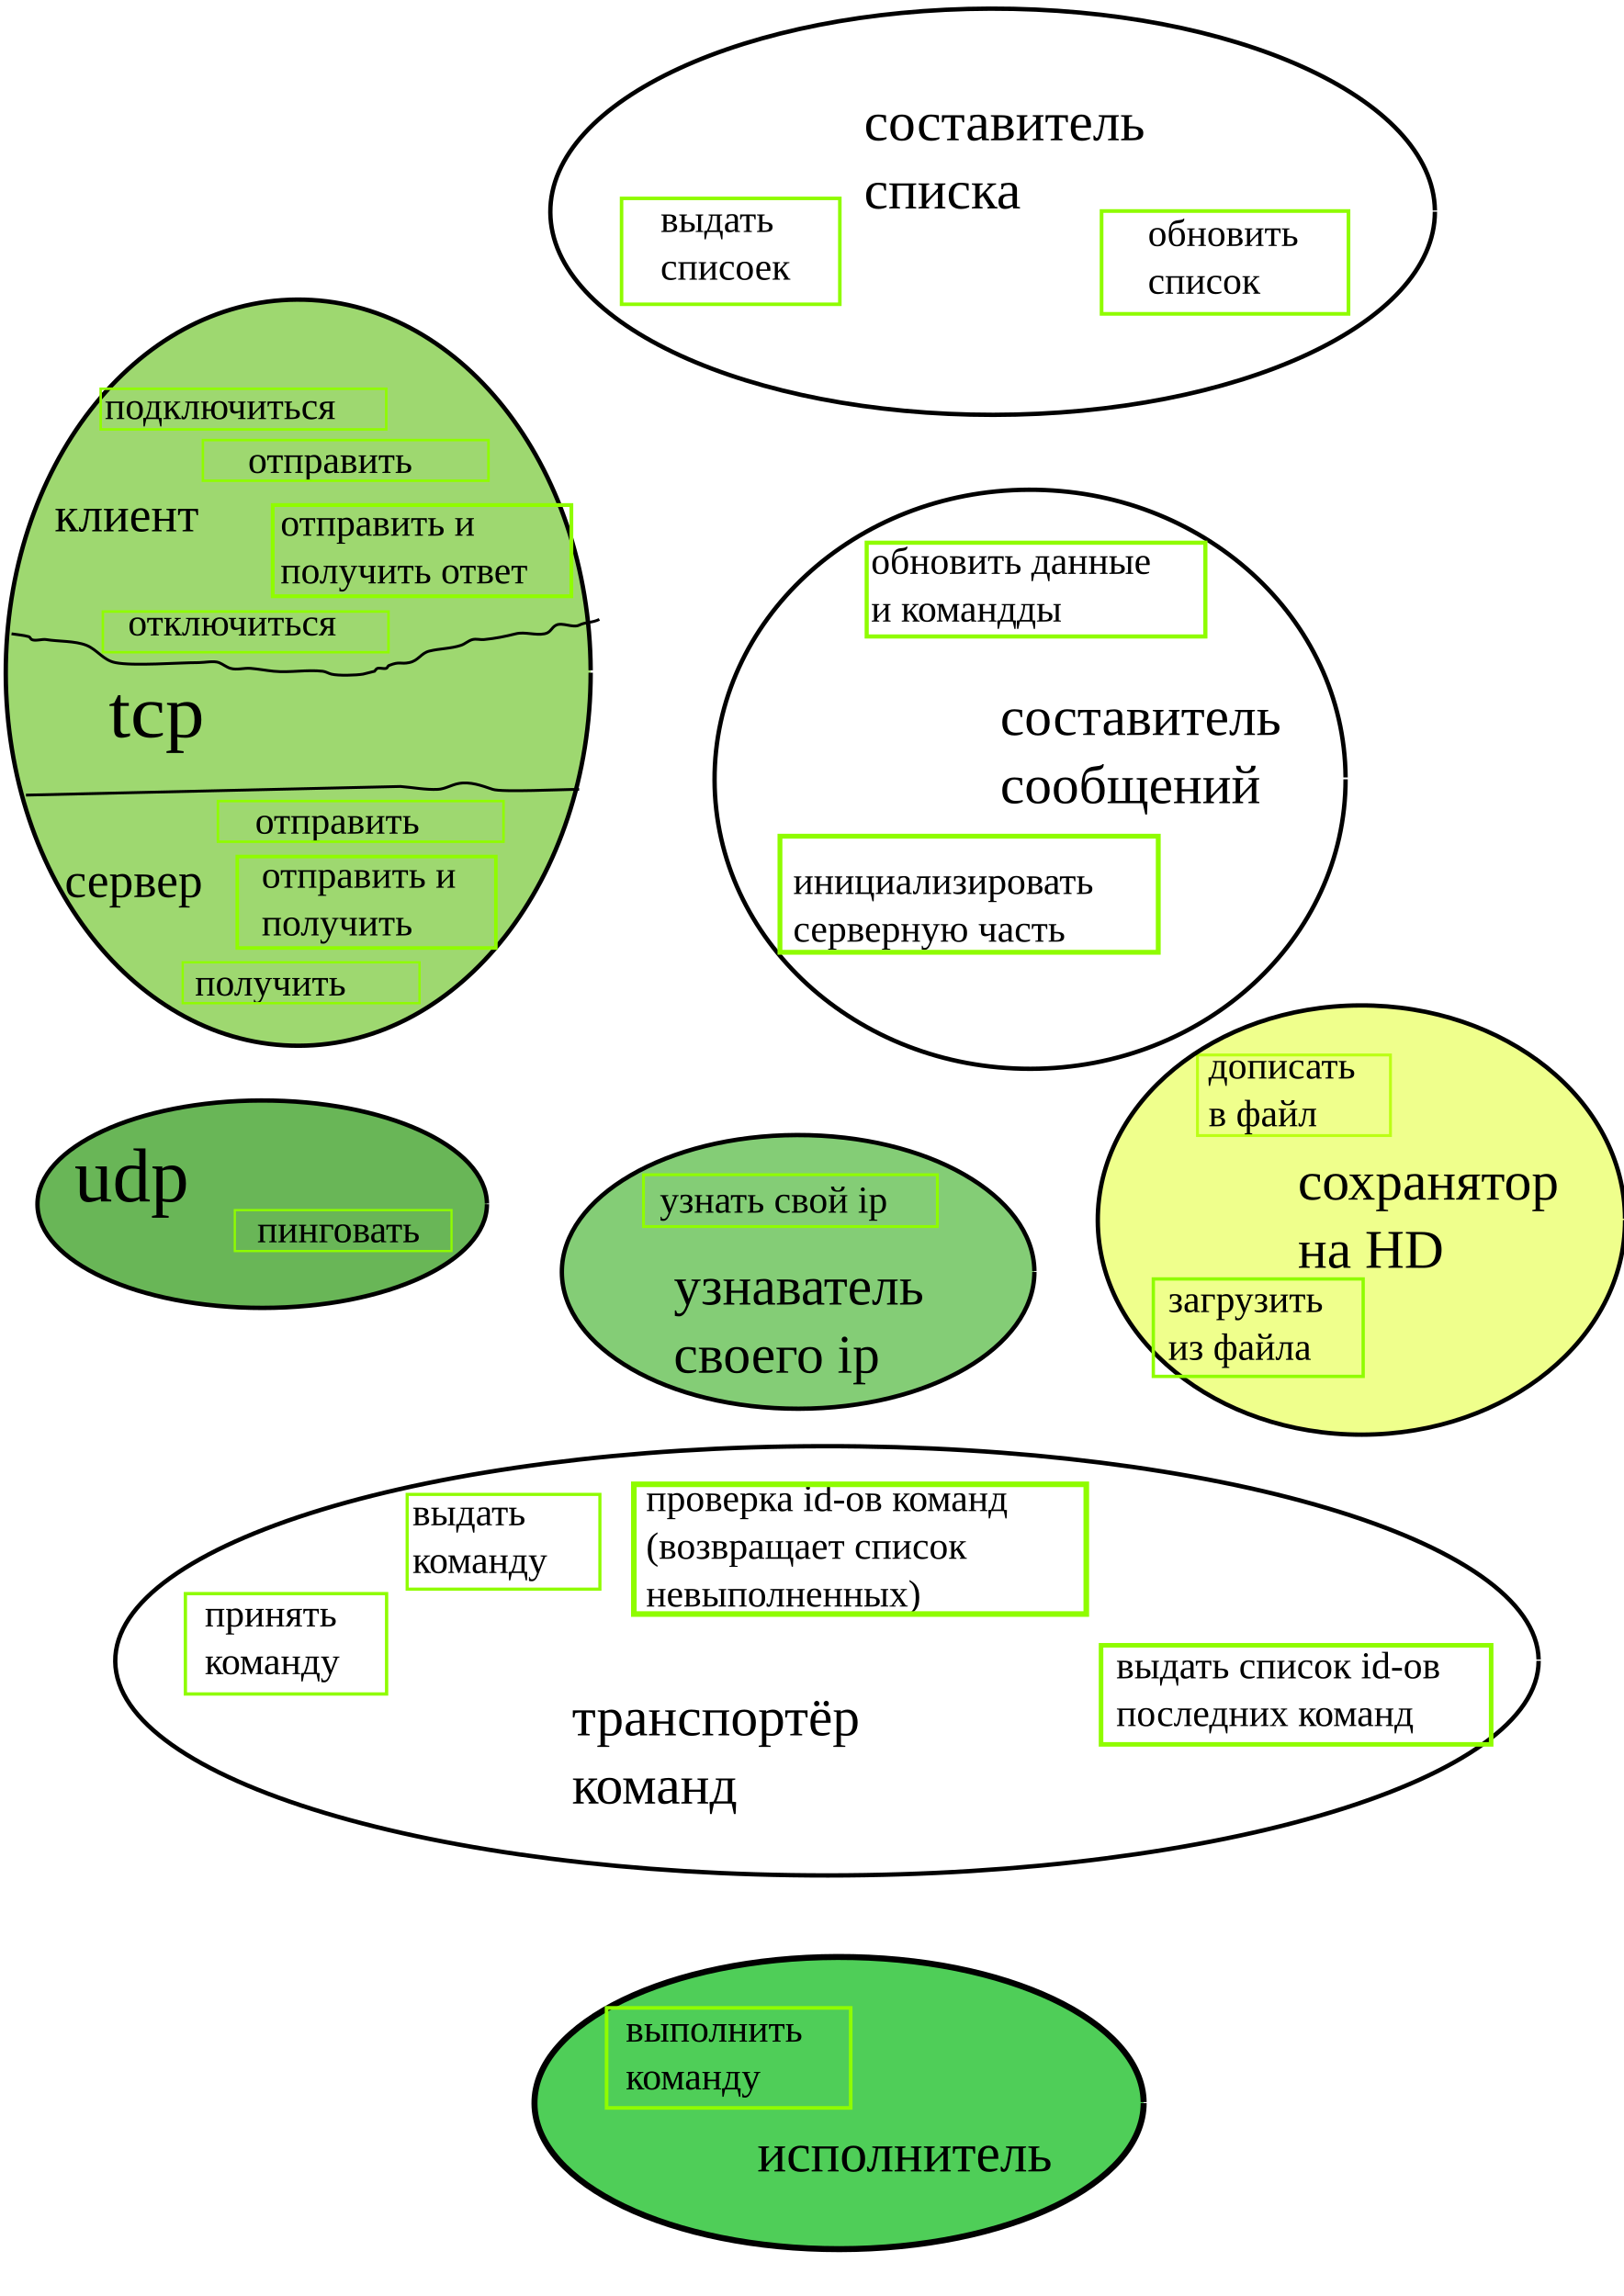
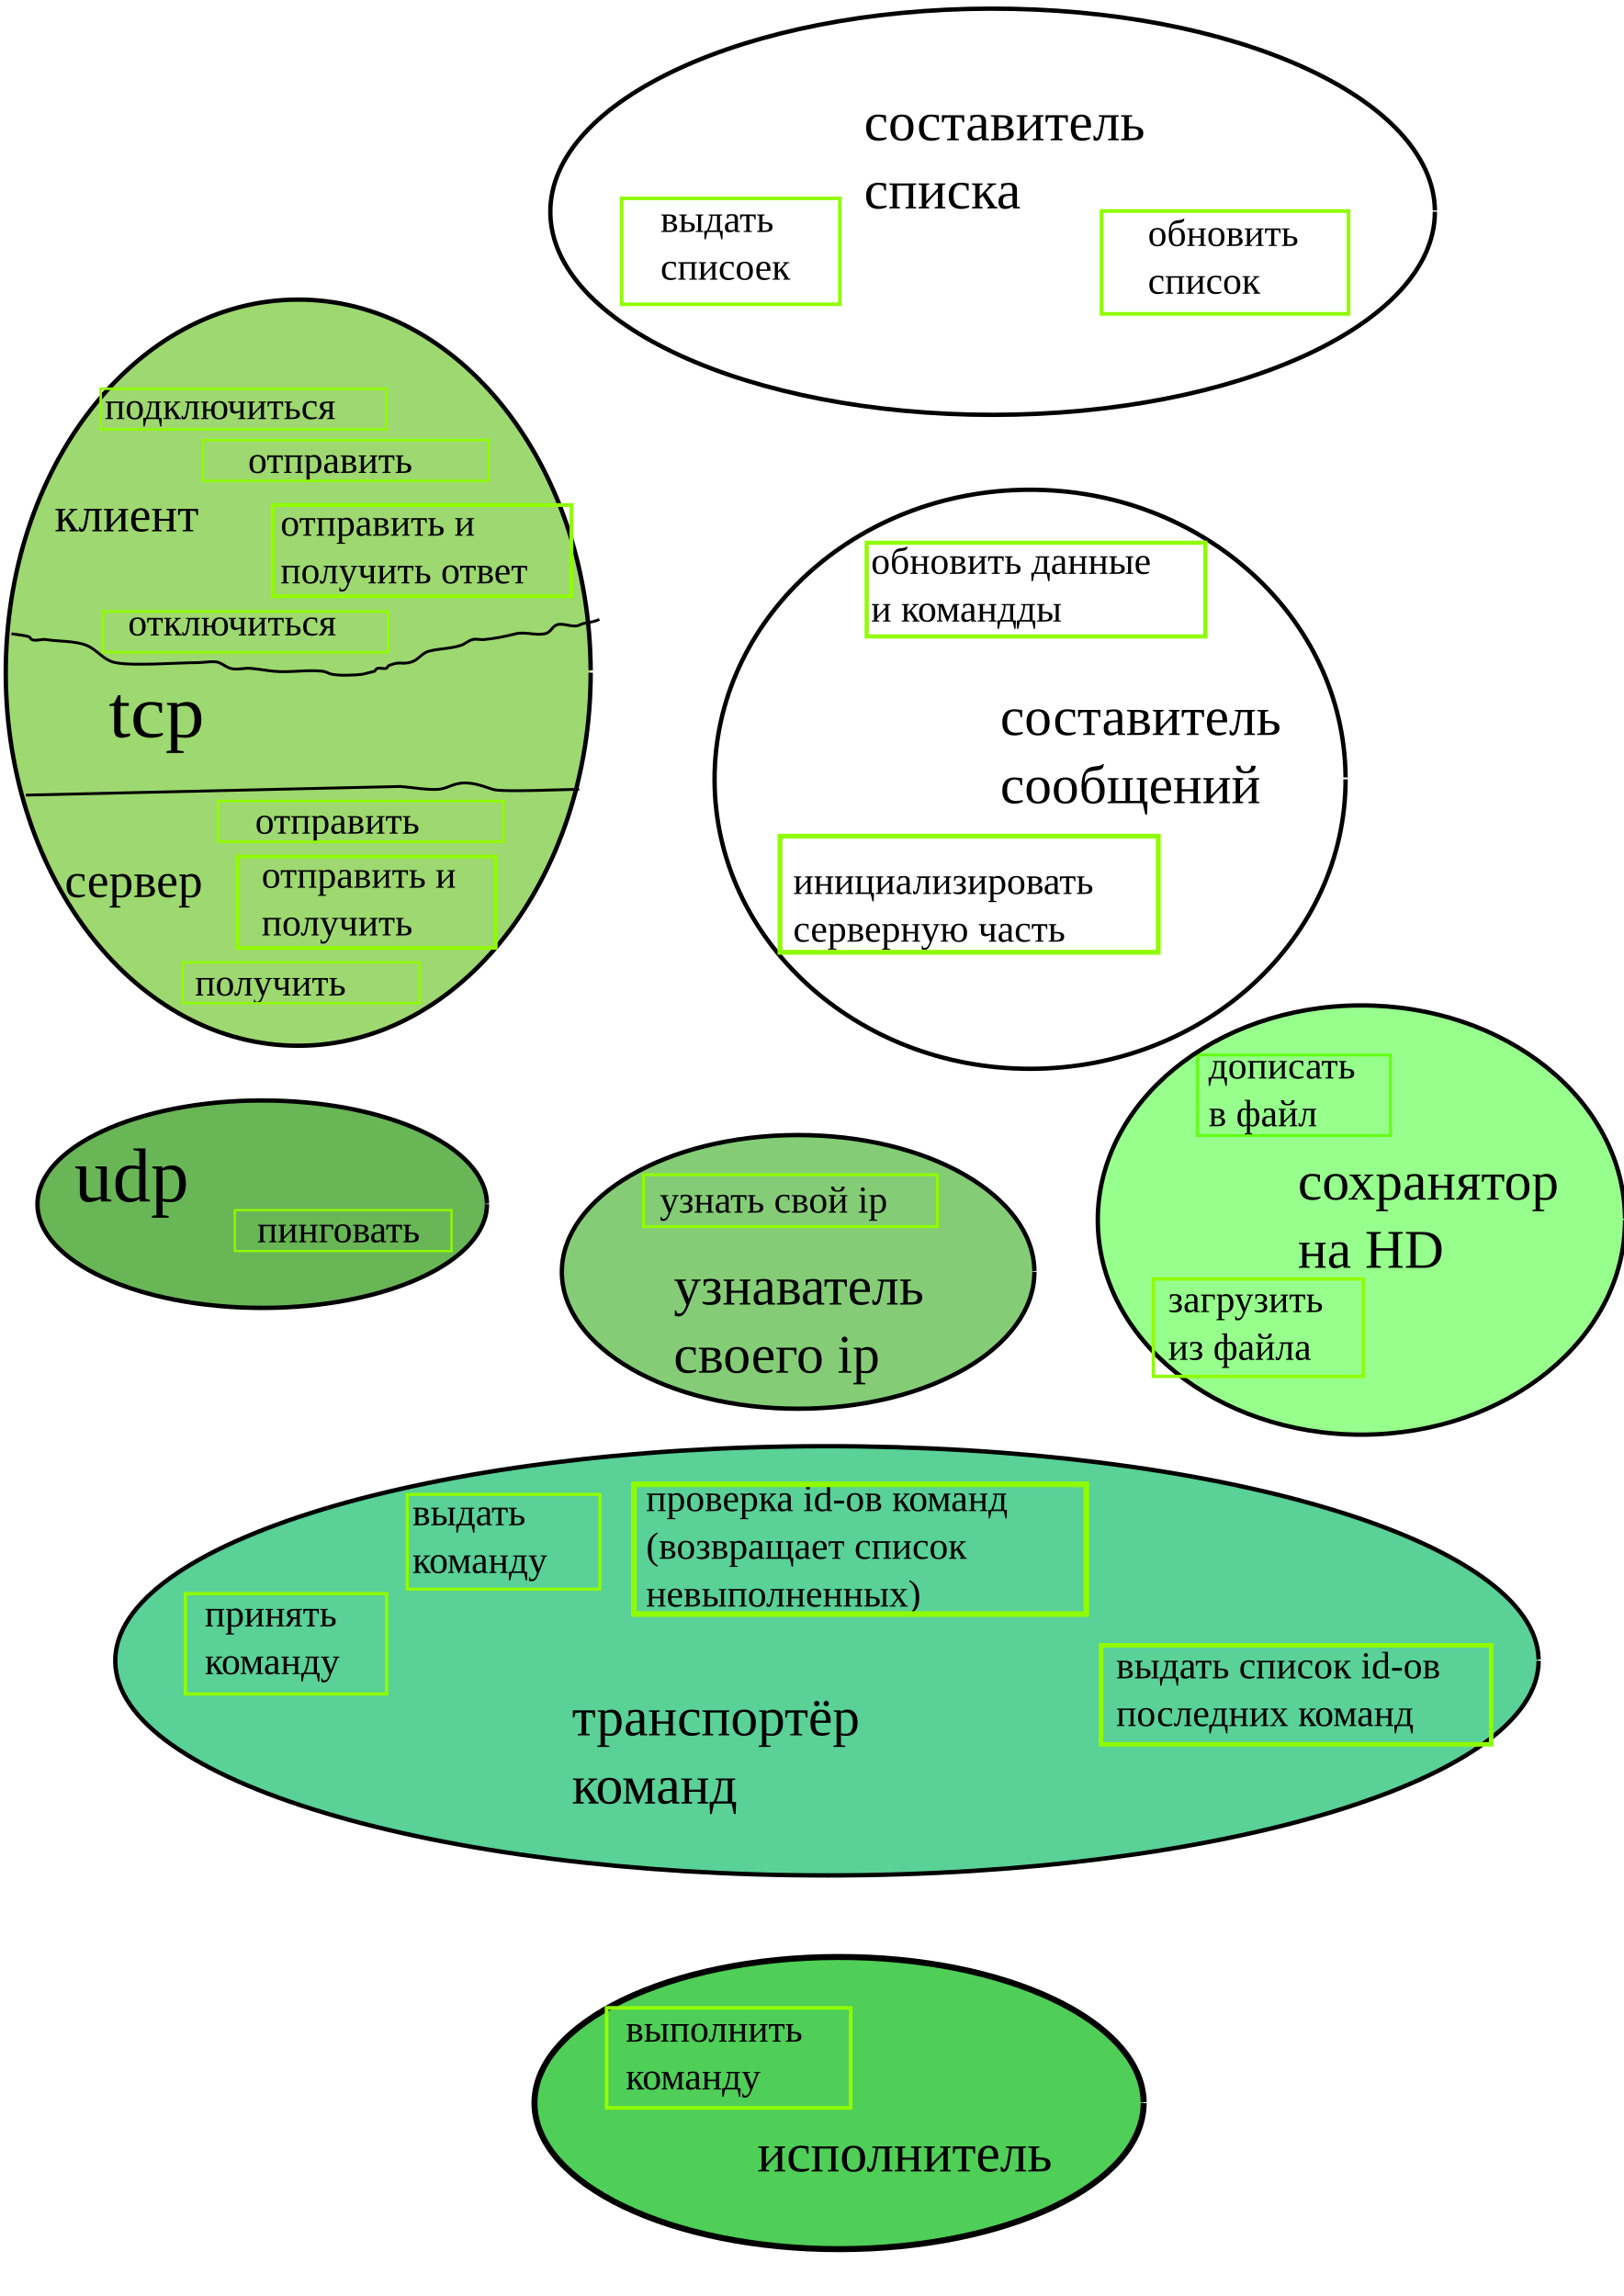
<svg xmlns="http://www.w3.org/2000/svg" width="210mm" height="297mm" viewBox="0 0 210 297" version="1.1" id="svg1">
  <defs id="defs1">
    <rect x="328.169" y="573.239" width="133.803" height="43.662" id="rect58" />
    <linearGradient id="swatch47">
      <stop style="stop-color:#000000;stop-opacity:1;" offset="0" id="stop47" />
    </linearGradient>
    <rect x="661.216" y="507.543" width="104.328" height="53.574" id="rect39" />
    <rect x="625.97" y="487.805" width="42.295" height="36.656" id="rect38" />
    <rect x="344.002" y="620.331" width="88.82" height="49.344" id="rect33" />
    <rect x="59.815" y="412.72" width="175.456" height="61.808" id="rect27" />
    <rect x="73.771" y="249.227" width="1.994" height="37.883" id="rect25" />
    <rect x="143.555" y="239.258" width="207.357" height="81.747" id="rect16" />
    <rect x="364.869" y="340.943" width="161.099" height="69.683" id="rect9" />
    <rect x="454.591" y="211.345" width="103.679" height="53.833" id="rect6" />
    <rect x="197.388" y="27.913" width="200.574" height="85.092" id="rect4" />
    <rect x="191.407" y="25.92" width="157.512" height="47.852" id="rect3" />
    <rect x="193.4" y="929.119" width="141.561" height="39.876" id="rect2" />
  </defs>
  <g id="layer1">
    <rect style="fill:#00ff00;fill-opacity:0;fill-rule:evenodd;stroke:#8ffc00;stroke-width:0.374;stroke-dasharray:none;stroke-opacity:1" id="rect52-47" width="24.958" height="10.425" x="154.875" y="136.466" />
    <text xml:space="preserve" transform="scale(0.2645833)" id="text2" style="text-align:start;writing-mode:lr-tb;direction:ltr;white-space:pre;shape-inside:url(#rect2);fill:#000000;font-size:18.667px" />
+     <path style="fill:#00b95f;fill-opacity:0.651;fill-rule:evenodd;stroke:#000000;stroke-width:0.565;stroke-dasharray:none;stroke-opacity:1" id="path48" d="m 198.996,214.834 a 92.045,27.763 0 0 1 -91.899,27.763 92.045,27.763 0 0 1 -92.191,-27.675 92.045,27.763 0 0 1 91.607,-27.85 92.045,27.763 0 0 1 92.481,27.586" />
    <path style="fill:#249409;fill-opacity:0.68;fill-rule:evenodd;stroke:#000000;stroke-width:0.565;stroke-dasharray:none;stroke-opacity:1" id="path49" d="M 62.978,155.769 A 29.067,13.415 0 0 1 33.957,169.184 29.067,13.415 0 0 1 4.845,155.811 29.067,13.415 0 0 1 33.773,142.353 29.067,13.415 0 0 1 62.978,155.684" />
    <text xml:space="preserve" transform="scale(0.2645833)" id="text3" style="font-size:18.667px;text-align:start;writing-mode:lr-tb;direction:ltr;white-space:pre;shape-inside:url(#rect3);fill:#000000" />
    <path style="fill:#00b90e;fill-opacity:0.689;fill-rule:evenodd;stroke:#000000;stroke-width:0.781;stroke-dasharray:none;stroke-opacity:1" id="path49-6" d="m 147.913,272.043 a 39.393,18.897 0 0 1 -39.331,18.897 39.393,18.897 0 0 1 -39.456,-18.838 39.393,18.897 0 0 1 39.206,-18.957 39.393,18.897 0 0 1 39.58,18.777" />
    <text xml:space="preserve" transform="matrix(0.2645833,0,0,0.2645833,59.15391,4.028248)" id="text4" style="font-size:26.667px;text-align:start;writing-mode:lr-tb;direction:ltr;white-space:pre;shape-inside:url(#rect4);shape-padding:1.41;fill:#000000">
-       <tspan x="198.799" y="53.344" id="tspan1">составитель </tspan>
-       <tspan x="198.799" y="86.678" id="tspan48">списка</tspan>
+       <tspan x="198.799" y="53.344" id="tspan2">составитель </tspan>
+       <tspan x="198.799" y="86.678" id="tspan3">списка</tspan>
    </text>
    <text xml:space="preserve" style="font-size:4.939px;text-align:start;writing-mode:lr-tb;direction:ltr;text-anchor:start;white-space:pre;inline-size:29.287;fill:#000000;stroke-width:0.265" x="70.162" y="81.24" id="text5" transform="translate(15.2628,-51.23452)">
-       <tspan x="70.162" y="81.24" id="tspan49">выдать </tspan>
-       <tspan x="70.162" y="87.413" id="tspan50">списоек</tspan>
+       <tspan x="70.162" y="81.24" id="tspan4">выдать </tspan>
+       <tspan x="70.162" y="87.413" id="tspan5">списоек</tspan>
    </text>
    <path style="fill:#52b900;fill-opacity:0.56;fill-rule:evenodd;stroke:#000000;stroke-width:0.565;stroke-dasharray:none;stroke-opacity:1" id="path47" d="M 76.394,87.014 A 37.824,48.259 0 0 1 38.629,135.273 37.824,48.259 0 0 1 0.745,87.167 37.824,48.259 0 0 1 38.39,38.756 37.824,48.259 0 0 1 76.393,86.709" />
    <text xml:space="preserve" transform="matrix(0.2645833,0,0,0.2645833,32.82583,-1.492083)" id="text9" style="font-size:26.667px;text-align:start;writing-mode:lr-tb;direction:ltr;white-space:pre;shape-inside:url(#rect9);fill:#000000">
-       <tspan x="364.869" y="364.964" id="tspan51">составитель </tspan>
-       <tspan x="364.869" y="398.297" id="tspan52">сообщений </tspan>
+       <tspan x="364.869" y="364.964" id="tspan6">составитель </tspan>
+       <tspan x="364.869" y="398.297" id="tspan7">сообщений </tspan>
    </text>
    <text xml:space="preserve" style="font-size:9.878px;text-align:start;writing-mode:lr-tb;direction:ltr;text-anchor:start;fill:#000000;stroke-width:0.538" x="13.711" y="97.786" id="text7" transform="scale(1.025651,0.9749907)">
      <tspan style="font-size:9.878px;stroke-width:0.538" x="13.711" y="97.786" id="tspan8">tcp</tspan>
    </text>
    <text xml:space="preserve" transform="matrix(0.2645833,0,0,0.2645833,28.18409,-28.55068)" id="text6" style="font-size:18.667px;text-align:start;writing-mode:lr-tb;direction:ltr;white-space:pre;shape-inside:url(#rect6);fill:#000000">
-       <tspan x="454.59" y="228.16" id="tspan53">обновить </tspan>
-       <tspan x="454.59" y="251.493" id="tspan54">список</tspan>
+       <tspan x="454.59" y="228.16" id="tspan9">обновить </tspan>
+       <tspan x="454.59" y="251.493" id="tspan12">список</tspan>
    </text>
    <text xml:space="preserve" style="font-size:7.056px;text-align:start;writing-mode:lr-tb;direction:ltr;text-anchor:start;fill:#000000;stroke-width:0.265" x="73.976" y="224.474" id="text10">
      <tspan id="tspan10" style="font-size:7.056px;stroke-width:0.265" x="73.976" y="224.474">транспортёр</tspan>
      <tspan style="font-size:7.056px;stroke-width:0.265" x="73.976" y="233.294" id="tspan11">команд</tspan>
    </text>
    <text xml:space="preserve" style="font-size:7.056px;text-align:start;writing-mode:lr-tb;direction:ltr;text-anchor:start;fill:#000000;stroke-width:0.265" x="97.942" y="280.882" id="text12">
      <tspan style="font-size:7.056px;stroke-width:0.265" x="97.942" y="280.882" id="tspan13">исполнитель</tspan>
    </text>
    <text xml:space="preserve" style="font-size:9.878px;text-align:start;writing-mode:lr-tb;direction:ltr;text-anchor:start;fill:#000000;stroke-width:0.265" x="9.621" y="155.411" id="text14">
      <tspan id="tspan14" style="font-size:9.878px;stroke-width:0.265" x="9.621" y="155.411">udp</tspan>
    </text>
    <text xml:space="preserve" style="font-size:4.939px;text-align:start;writing-mode:lr-tb;direction:ltr;text-anchor:start;fill:#000000;stroke-width:0.265" x="33.26" y="160.693" id="text15">
      <tspan id="tspan15" style="stroke-width:0.265" x="33.26" y="160.693">пинговать</tspan>
    </text>
    <text xml:space="preserve" transform="matrix(0.2645833,0,0,0.2645833,-24.43192,-13.54577)" id="text16" style="font-size:18.667px;text-align:start;writing-mode:lr-tb;direction:ltr;white-space:pre;shape-inside:url(#rect16);fill:#000000;stroke-width:5.915;stroke-dasharray:none">
-       <tspan x="143.555" y="256.072" id="tspan55">подключиться</tspan>
+       <tspan x="143.555" y="256.072" id="tspan16">подключиться</tspan>
    </text>
-     <path style="fill:#e0ff28;fill-opacity:0.534;fill-rule:evenodd;stroke:#000000;stroke-width:0.565;stroke-dasharray:none;stroke-opacity:1" id="path51" d="m 210.176,157.818 a 34.098,27.763 0 0 1 -34.044,27.763 34.098,27.763 0 0 1 -34.152,-27.675 34.098,27.763 0 0 1 33.935,-27.85 34.098,27.763 0 0 1 34.259,27.586" />
+     <path style="fill:#3dff28;fill-opacity:0.534;fill-rule:evenodd;stroke:#000000;stroke-width:0.565;stroke-dasharray:none;stroke-opacity:1" id="path51" d="m 210.176,157.818 a 34.098,27.763 0 0 1 -34.044,27.763 34.098,27.763 0 0 1 -34.152,-27.675 34.098,27.763 0 0 1 33.935,-27.85 34.098,27.763 0 0 1 34.259,27.586" />
    <text xml:space="preserve" style="font-size:4.939px;text-align:start;writing-mode:lr-tb;direction:ltr;text-anchor:start;fill:#000000;stroke-width:0.265" x="36.272" y="69.287" id="text17">
      <tspan id="tspan17" style="stroke-width:0.265" x="36.272" y="69.287">отправить и</tspan>
      <tspan style="stroke-width:0.265" x="36.272" y="75.461" id="tspan18">получить ответ</tspan>
    </text>
    <text xml:space="preserve" style="font-size:6.35px;text-align:start;writing-mode:lr-tb;direction:ltr;text-anchor:start;fill:#000000;stroke-width:0.265" x="7.065" y="68.723" id="text19">
      <tspan style="stroke-width:0.265" x="7.065" y="68.723" id="tspan24">клиент</tspan>
    </text>
    <text xml:space="preserve" transform="scale(0.2645833)" id="text25" style="fill:#000000;text-align:start;writing-mode:lr-tb;text-orientation:auto;direction:ltr;font-size:24px;white-space:pre;shape-inside:url(#rect25)" />
    <text xml:space="preserve" style="font-size:4.939px;text-align:start;writing-mode:lr-tb;direction:ltr;text-anchor:start;fill:#000000;stroke-width:0.265" x="16.556" y="82.192" id="text26">
      <tspan id="tspan26" style="stroke-width:0.265" x="16.556" y="82.192">отключиться</tspan>
    </text>
    <text xml:space="preserve" transform="matrix(0.2645833,0,0,0.2645833,-7.460416,1.119062)" id="text27" style="font-size:24px;text-align:start;writing-mode:lr-tb;direction:ltr;white-space:pre;shape-inside:url(#rect27);fill:#000000">
-       <tspan x="59.814" y="434.339" id="tspan56">сервер</tspan>
+       <tspan x="59.814" y="434.339" id="tspan19">сервер</tspan>
    </text>
    <text xml:space="preserve" style="font-size:4.939px;text-align:start;writing-mode:lr-tb;direction:ltr;text-anchor:start;fill:#000000;stroke-width:0.265" x="25.22" y="128.775" id="text28">
      <tspan style="stroke-width:0.265" x="25.22" y="128.775" id="tspan29">получить</tspan>
    </text>
    <text xml:space="preserve" style="font-size:4.939px;text-align:start;writing-mode:lr-tb;direction:ltr;text-anchor:start;fill:#000000;stroke-width:0.265" x="26.484" y="210.384" id="text32">
      <tspan id="tspan32" style="stroke-width:0.265" x="26.484" y="210.384">принять </tspan>
      <tspan style="stroke-width:0.265" x="26.484" y="216.557" id="tspan33">команду</tspan>
    </text>
    <text xml:space="preserve" transform="matrix(0.2645833,0,0,0.2645833,-37.6751,28.7226)" id="text33" style="font-size:18.667px;text-align:start;writing-mode:lr-tb;direction:ltr;white-space:pre;shape-inside:url(#rect33);fill:#000000">
-       <tspan x="344.002" y="637.144" id="tspan57">выдать </tspan>
-       <tspan x="344.002" y="660.478" id="tspan58">команду</tspan>
+       <tspan x="344.002" y="637.144" id="tspan20">выдать </tspan>
+       <tspan x="344.002" y="660.478" id="tspan21">команду</tspan>
    </text>
    <text xml:space="preserve" style="font-size:4.939px;text-align:start;writing-mode:lr-tb;direction:ltr;text-anchor:start;white-space:pre;inline-size:50.776;fill:#000000;stroke-width:0.265" x="163.383" y="182.034" id="text35" transform="translate(-19.02406,35.06396)">
-       <tspan x="163.383" y="182.034" id="tspan59">выдать список id-ов </tspan>
-       <tspan x="163.383" y="188.208" id="tspan60">последних команд</tspan>
+       <tspan x="163.383" y="182.034" id="tspan22">выдать список id-ов </tspan>
+       <tspan x="163.383" y="188.208" id="tspan23">последних команд</tspan>
    </text>
    <text xml:space="preserve" style="font-size:4.939px;text-align:start;writing-mode:lr-tb;direction:ltr;text-anchor:start;white-space:pre;inline-size:75.073;fill:#000000;stroke-width:0.265" x="145.478" y="148.462" id="text36" transform="translate(-61.92145,47.00062)">
-       <tspan x="145.478" y="148.462" id="tspan61">проверка id-ов команд </tspan>
-       <tspan x="145.478" y="154.636" id="tspan62">(возвращает список </tspan>
-       <tspan x="145.478" y="160.81" id="tspan63">невыполненных)</tspan>
+       <tspan x="145.478" y="148.462" id="tspan25">проверка id-ов команд </tspan>
+       <tspan x="145.478" y="154.636" id="tspan27">(возвращает список </tspan>
+       <tspan x="145.478" y="160.81" id="tspan28">невыполненных)</tspan>
    </text>
    <path style="fill:#5fbe4d;fill-opacity:0.767;fill-rule:evenodd;stroke:#000000;stroke-width:0.565;stroke-dasharray:none;stroke-opacity:1" id="path59" d="m 133.782,164.526 a 30.558,17.701 0 0 1 -30.509,17.701 30.558,17.701 0 0 1 -30.606,-17.645 30.558,17.701 0 0 1 30.412,-17.757 30.558,17.701 0 0 1 30.702,17.589" />
    <text xml:space="preserve" style="font-size:4.939px;text-align:start;writing-mode:lr-tb;direction:ltr;text-anchor:start;fill:#000000;stroke-width:0.265" x="80.928" y="264.102" id="text37">
      <tspan id="tspan37" style="font-size:4.939px;stroke-width:0.265" x="80.928" y="264.102">выполнить </tspan>
      <tspan style="font-size:4.939px;stroke-width:0.265" x="80.928" y="270.276" id="tspan38">команду</tspan>
    </text>
    <text xml:space="preserve" transform="scale(0.2645833)" id="text38" style="fill:#000000;text-align:start;writing-mode:lr-tb;text-orientation:auto;direction:ltr;font-size:26.667px;white-space:pre;shape-inside:url(#rect38)" />
    <text xml:space="preserve" style="font-size:7.056px;text-align:start;writing-mode:lr-tb;direction:ltr;text-anchor:start;white-space:pre;inline-size:43.372;fill:#000000;stroke-width:0.265" x="108.176" y="124.589" id="text42" transform="translate(59.68333,30.58771)">
-       <tspan x="108.176" y="124.589" id="tspan64">сохранятор </tspan>
-       <tspan x="108.176" y="133.408" id="tspan65">на HD</tspan>
+       <tspan x="108.176" y="124.589" id="tspan30">сохранятор </tspan>
+       <tspan x="108.176" y="133.408" id="tspan31">на HD</tspan>
    </text>
    <text xml:space="preserve" style="font-size:4.939px;text-align:start;writing-mode:lr-tb;direction:ltr;text-anchor:start;white-space:pre;inline-size:27.018;fill:#000000;stroke-width:0.265" x="91.39" y="142.121" id="text43" transform="translate(59.68333,27.60354)">
-       <tspan x="91.39" y="142.121" id="tspan66">загрузить </tspan>
-       <tspan x="91.39" y="148.295" id="tspan67">из файла</tspan>
+       <tspan x="91.39" y="142.121" id="tspan34">загрузить </tspan>
+       <tspan x="91.39" y="148.295" id="tspan35">из файла</tspan>
    </text>
    <text xml:space="preserve" style="font-size:4.939px;text-align:start;writing-mode:lr-tb;direction:ltr;text-anchor:start;white-space:pre;inline-size:24.054;fill:#000000;stroke-width:0.265" x="123.47" y="139.883" id="text44" transform="translate(32.82583,-0.3730207)">
-       <tspan x="123.47" y="139.883" id="tspan68">дописать </tspan>
-       <tspan x="123.47" y="146.056" id="tspan69">в файл</tspan>
+       <tspan x="123.47" y="139.883" id="tspan36">дописать </tspan>
+       <tspan x="123.47" y="146.056" id="tspan39">в файл</tspan>
    </text>
    <text xml:space="preserve" style="font-size:4.939px;text-align:start;writing-mode:lr-tb;direction:ltr;text-anchor:start;white-space:pre;inline-size:51.532;fill:#000000;stroke-width:0.265;stroke-dasharray:none" x="104.073" y="106.684" id="text45" transform="translate(-1.492084,8.952499)">
-       <tspan x="104.073" y="106.684" id="tspan70">инициализировать </tspan>
-       <tspan x="104.073" y="112.858" id="tspan71">серверную часть</tspan>
+       <tspan x="104.073" y="106.684" id="tspan40">инициализировать </tspan>
+       <tspan x="104.073" y="112.858" id="tspan41">серверную часть</tspan>
    </text>
    <text xml:space="preserve" style="font-size:4.939px;text-align:start;writing-mode:lr-tb;direction:ltr;text-anchor:start;white-space:pre;inline-size:43.753;fill:#000000;stroke-width:0.265" x="111.906" y="68.636" id="text46" transform="translate(0.7486195,5.593839)">
-       <tspan x="111.906" y="68.636" id="tspan72">обновить данные </tspan>
-       <tspan x="111.906" y="74.809" id="tspan73">и командды</tspan>
+       <tspan x="111.906" y="68.636" id="tspan42">обновить данные </tspan>
+       <tspan x="111.906" y="74.809" id="tspan43">и командды</tspan>
    </text>
    <text xml:space="preserve" style="font-size:4.939px;text-align:start;writing-mode:lr-tb;direction:ltr;text-anchor:start;fill:#000000;stroke-width:0.265" x="32.08" y="61.175" id="text47">
      <tspan id="tspan47" style="stroke-width:0.265" x="32.08" y="61.175">отправить</tspan>
    </text>
    <text xml:space="preserve" style="font-size:4.939px;text-align:start;writing-mode:lr-tb;direction:ltr;text-anchor:start;fill:#000000;stroke-width:0.265" x="33.836" y="114.83" id="text17-3">
      <tspan id="tspan17-5" style="stroke-width:0.265" x="33.836" y="114.83">отправить и</tspan>
      <tspan style="stroke-width:0.265" x="33.836" y="121.003" id="tspan18-6">получить</tspan>
    </text>
    <text xml:space="preserve" style="font-size:4.939px;text-align:start;writing-mode:lr-tb;direction:ltr;text-anchor:start;fill:#000000;stroke-width:0.265" x="32.996" y="107.836" id="text47-2">
      <tspan id="tspan47-9" style="stroke-width:0.265" x="32.996" y="107.836">отправить</tspan>
    </text>
-     <path style="fill:#b9009e;fill-opacity:0;fill-rule:evenodd;stroke:#000000;stroke-width:0.565;stroke-dasharray:none;stroke-opacity:1" id="path48" d="m 198.996,214.834 a 92.045,27.763 0 0 1 -91.899,27.763 92.045,27.763 0 0 1 -92.191,-27.675 92.045,27.763 0 0 1 91.607,-27.85 92.045,27.763 0 0 1 92.481,27.586" />
    <rect style="fill:#00ff00;fill-opacity:0;fill-rule:evenodd;stroke:#8ffc00;stroke-width:0.727;stroke-dasharray:none;stroke-opacity:1" id="rect52-66" width="58.517" height="16.78" x="81.978" y="192.004" />
    <path style="fill:#b9009e;fill-opacity:0;fill-rule:evenodd;stroke:#000000;stroke-width:0.565;stroke-dasharray:none;stroke-opacity:1" id="path50" d="m 174.029,100.803 a 40.805,37.452 0 0 1 -40.741,37.452 40.805,37.452 0 0 1 -40.87,-37.333 40.805,37.452 0 0 1 40.611,-37.57 40.805,37.452 0 0 1 40.999,37.214" />
    <path style="fill:#b9009e;fill-opacity:0;fill-rule:evenodd;stroke:#000000;stroke-width:0.565;stroke-dasharray:none;stroke-opacity:1" id="path52" d="M 185.581,27.39 A 57.202,26.272 0 0 1 128.469,53.662 57.202,26.272 0 0 1 71.177,27.473 57.202,26.272 0 0 1 128.107,1.118 57.202,26.272 0 0 1 185.58,27.223" />
    <rect style="fill:#00ff00;fill-opacity:0;fill-rule:evenodd;stroke:#8ffc00;stroke-width:0.323;stroke-dasharray:none;stroke-opacity:1" id="rect52" width="36.934" height="5.259" x="13.022" y="50.287" />
    <rect style="fill:#00ff00;fill-opacity:0;fill-rule:evenodd;stroke:#8ffc00;stroke-width:0.323;stroke-dasharray:none;stroke-opacity:1" id="rect52-9" width="36.934" height="5.259" x="26.24" y="56.928" />
    <rect style="fill:#00ff00;fill-opacity:0;fill-rule:evenodd;stroke:#8ffc00;stroke-width:0.495;stroke-dasharray:none;stroke-opacity:1" id="rect52-2" width="38.626" height="11.795" x="35.27" y="65.331" />
    <rect style="fill:#00ff00;fill-opacity:0;fill-rule:evenodd;stroke:#8ffc00;stroke-width:0.323;stroke-dasharray:none;stroke-opacity:1" id="rect52-92" width="36.934" height="5.259" x="13.305" y="79.108" />
    <rect style="fill:#00ff00;fill-opacity:0;fill-rule:evenodd;stroke:#8ffc00;stroke-width:0.323;stroke-dasharray:none;stroke-opacity:1" id="rect52-5" width="36.934" height="5.259" x="28.185" y="103.621" />
    <rect style="fill:#00ff00;fill-opacity:0;fill-rule:evenodd;stroke:#8ffc00;stroke-width:0.461;stroke-dasharray:none;stroke-opacity:1" id="rect52-97" width="33.442" height="11.828" x="30.688" y="110.8" />
    <rect style="fill:#00ff00;fill-opacity:0;fill-rule:evenodd;stroke:#8ffc00;stroke-width:0.295;stroke-dasharray:none;stroke-opacity:1" id="rect52-93" width="30.627" height="5.287" x="23.632" y="124.479" />
    <rect style="fill:#00ff00;fill-opacity:0;fill-rule:evenodd;stroke:#8ffc00;stroke-width:0.283;stroke-dasharray:none;stroke-opacity:1" id="rect52-8" width="28.031" height="5.299" x="30.367" y="156.533" />
    <rect style="fill:#00ff00;fill-opacity:0;fill-rule:evenodd;stroke:#8ffc00;stroke-width:0.535;stroke-dasharray:none;stroke-opacity:1" id="rect52-6" width="43.803" height="12.128" x="112.093" y="70.203" />
    <rect style="fill:#00ff00;fill-opacity:0;fill-rule:evenodd;stroke:#8ffc00;stroke-width:0.629;stroke-dasharray:none;stroke-opacity:1" id="rect52-20" width="48.926" height="15.015" x="100.875" y="108.168" />
    <rect style="fill:#00ff00;fill-opacity:0;fill-rule:evenodd;stroke:#8ffc00;stroke-width:0.456;stroke-dasharray:none;stroke-opacity:1" id="rect52-4" width="28.23" height="13.697" x="80.389" y="25.662" />
    <rect style="fill:#00ff00;fill-opacity:0;fill-rule:evenodd;stroke:#8ffc00;stroke-width:0.478;stroke-dasharray:none;stroke-opacity:1" id="rect52-937" width="31.935" height="13.302" x="142.469" y="27.297" />
    <rect style="fill:#00ff00;fill-opacity:0;fill-rule:evenodd;stroke:#8ffc00;stroke-width:0.429;stroke-dasharray:none;stroke-opacity:1" id="rect52-7" width="27.139" height="12.606" x="149.164" y="165.438" />
    <rect style="fill:#00ff00;fill-opacity:0;fill-rule:evenodd;stroke:#8ffc00;stroke-width:0.426;stroke-dasharray:none;stroke-opacity:1" id="rect52-43" width="26.024" height="12.981" x="23.977" y="206.145" />
    <rect style="fill:#00ff00;fill-opacity:0;fill-rule:evenodd;stroke:#8ffc00;stroke-width:0.406;stroke-dasharray:none;stroke-opacity:1" id="rect52-0" width="24.927" height="12.257" x="52.661" y="193.308" />
    <rect style="fill:#00ff00;fill-opacity:0;fill-rule:evenodd;stroke:#8ffc00;stroke-width:0.59;stroke-dasharray:none;stroke-opacity:1" id="rect52-48" width="50.456" height="12.818" x="142.402" y="212.826" />
    <path style="fill:#1a1a1a;fill-opacity:0;fill-rule:evenodd;stroke:#000000;stroke-width:0.365;stroke-dasharray:none;stroke-opacity:1" d="m 1.491,81.984 c 0.745,0.124 1.509,0.165 2.236,0.373 0.169,0.048 0.216,0.294 0.373,0.373 0.452,0.226 1.365,-0.083 1.863,0 1.595,0.266 3.73,0.15 5.217,0.745 1.398,0.559 2.164,1.924 3.727,2.236 2.375,0.475 8.079,0 10.807,0 0.7,0 1.964,-0.258 2.609,0 0.516,0.206 0.956,0.593 1.491,0.745 0.836,0.239 1.742,-0.072 2.609,0 0.998,0.083 1.985,0.273 2.981,0.373 2.09,0.209 4.247,-0.232 6.335,0 0.39,0.043 0.737,0.277 1.118,0.373 0.888,0.222 3.167,0.155 4.099,0 0.497,-0.124 0.994,-0.248 1.491,-0.373 0.124,-0.124 0.202,-0.33 0.373,-0.373 0.362,-0.09 0.756,0.09 1.118,0 0.17,-0.043 0.21,-0.307 0.373,-0.373 1.445,-0.578 1.416,-0.134 2.609,-0.373 1.223,-0.245 1.496,-1.212 2.609,-1.491 1.296,-0.324 2.796,-0.311 4.099,-0.745 0.527,-0.176 0.952,-0.611 1.491,-0.745 0.482,-0.121 0.996,0.049 1.491,0 1.499,-0.15 2.698,-0.395 4.099,-0.745 1.171,-0.293 2.54,0.237 3.727,0 0.831,-0.166 0.853,-0.799 1.491,-1.118 0.795,-0.397 2.186,0.397 2.981,0 0.844,-0.422 1.69,-0.286 2.609,-0.745" id="path55" />
    <path style="fill:#1a1a1a;fill-opacity:0;fill-rule:evenodd;stroke:#000000;stroke-width:0.365;stroke-dasharray:none;stroke-opacity:1" d="m 3.354,102.852 48.445,-1.118 c 1.615,0.124 3.227,0.454 4.844,0.373 0.903,-0.045 1.722,-0.568 2.609,-0.745 1.566,-0.313 3.077,0.28 4.472,0.745 1.198,0.399 9.033,0 11.18,0" id="path56" />
    <rect style="fill:#00ff00;fill-opacity:0;fill-rule:evenodd;stroke:#8ffc00;stroke-width:0.469;stroke-dasharray:none;stroke-opacity:1" id="rect52-72" width="31.572" height="12.939" x="78.451" y="259.731" />
    <text xml:space="preserve" style="font-size:4.939px;text-align:start;writing-mode:lr-tb;direction:ltr;text-anchor:start;white-space:pre;inline-size:51.532;display:inline;fill:#000000;stroke-width:0.265;stroke-dasharray:none" x="104.073" y="106.684" id="text45-9" transform="translate(-18.7483,50.17905)">
-       <tspan x="104.073" y="106.684" id="tspan74">узнать свой ip</tspan>
+       <tspan x="104.073" y="106.684" id="tspan44">узнать свой ip</tspan>
    </text>
    <text xml:space="preserve" style="font-size:7.056px;text-align:start;writing-mode:lr-tb;direction:ltr;text-anchor:start;white-space:pre;inline-size:40.581;fill:#000000;stroke-width:0.265" x="82.28" y="164.651" id="text10-1" transform="translate(4.844484,4.099178)">
-       <tspan x="82.28" y="164.651" id="tspan75">узнаватель </tspan>
-       <tspan x="82.28" y="173.471" id="tspan76">своего ip</tspan>
+       <tspan x="82.28" y="164.651" id="tspan45">узнаватель </tspan>
+       <tspan x="82.28" y="173.471" id="tspan46">своего ip</tspan>
    </text>
    <rect style="fill:#00ff00;fill-opacity:0;fill-rule:evenodd;stroke:#8ffc00;stroke-width:0.37;stroke-dasharray:none;stroke-opacity:1" id="rect52-8-7" width="38.005" height="6.702" x="83.223" y="151.959" />
  </g>
</svg>
